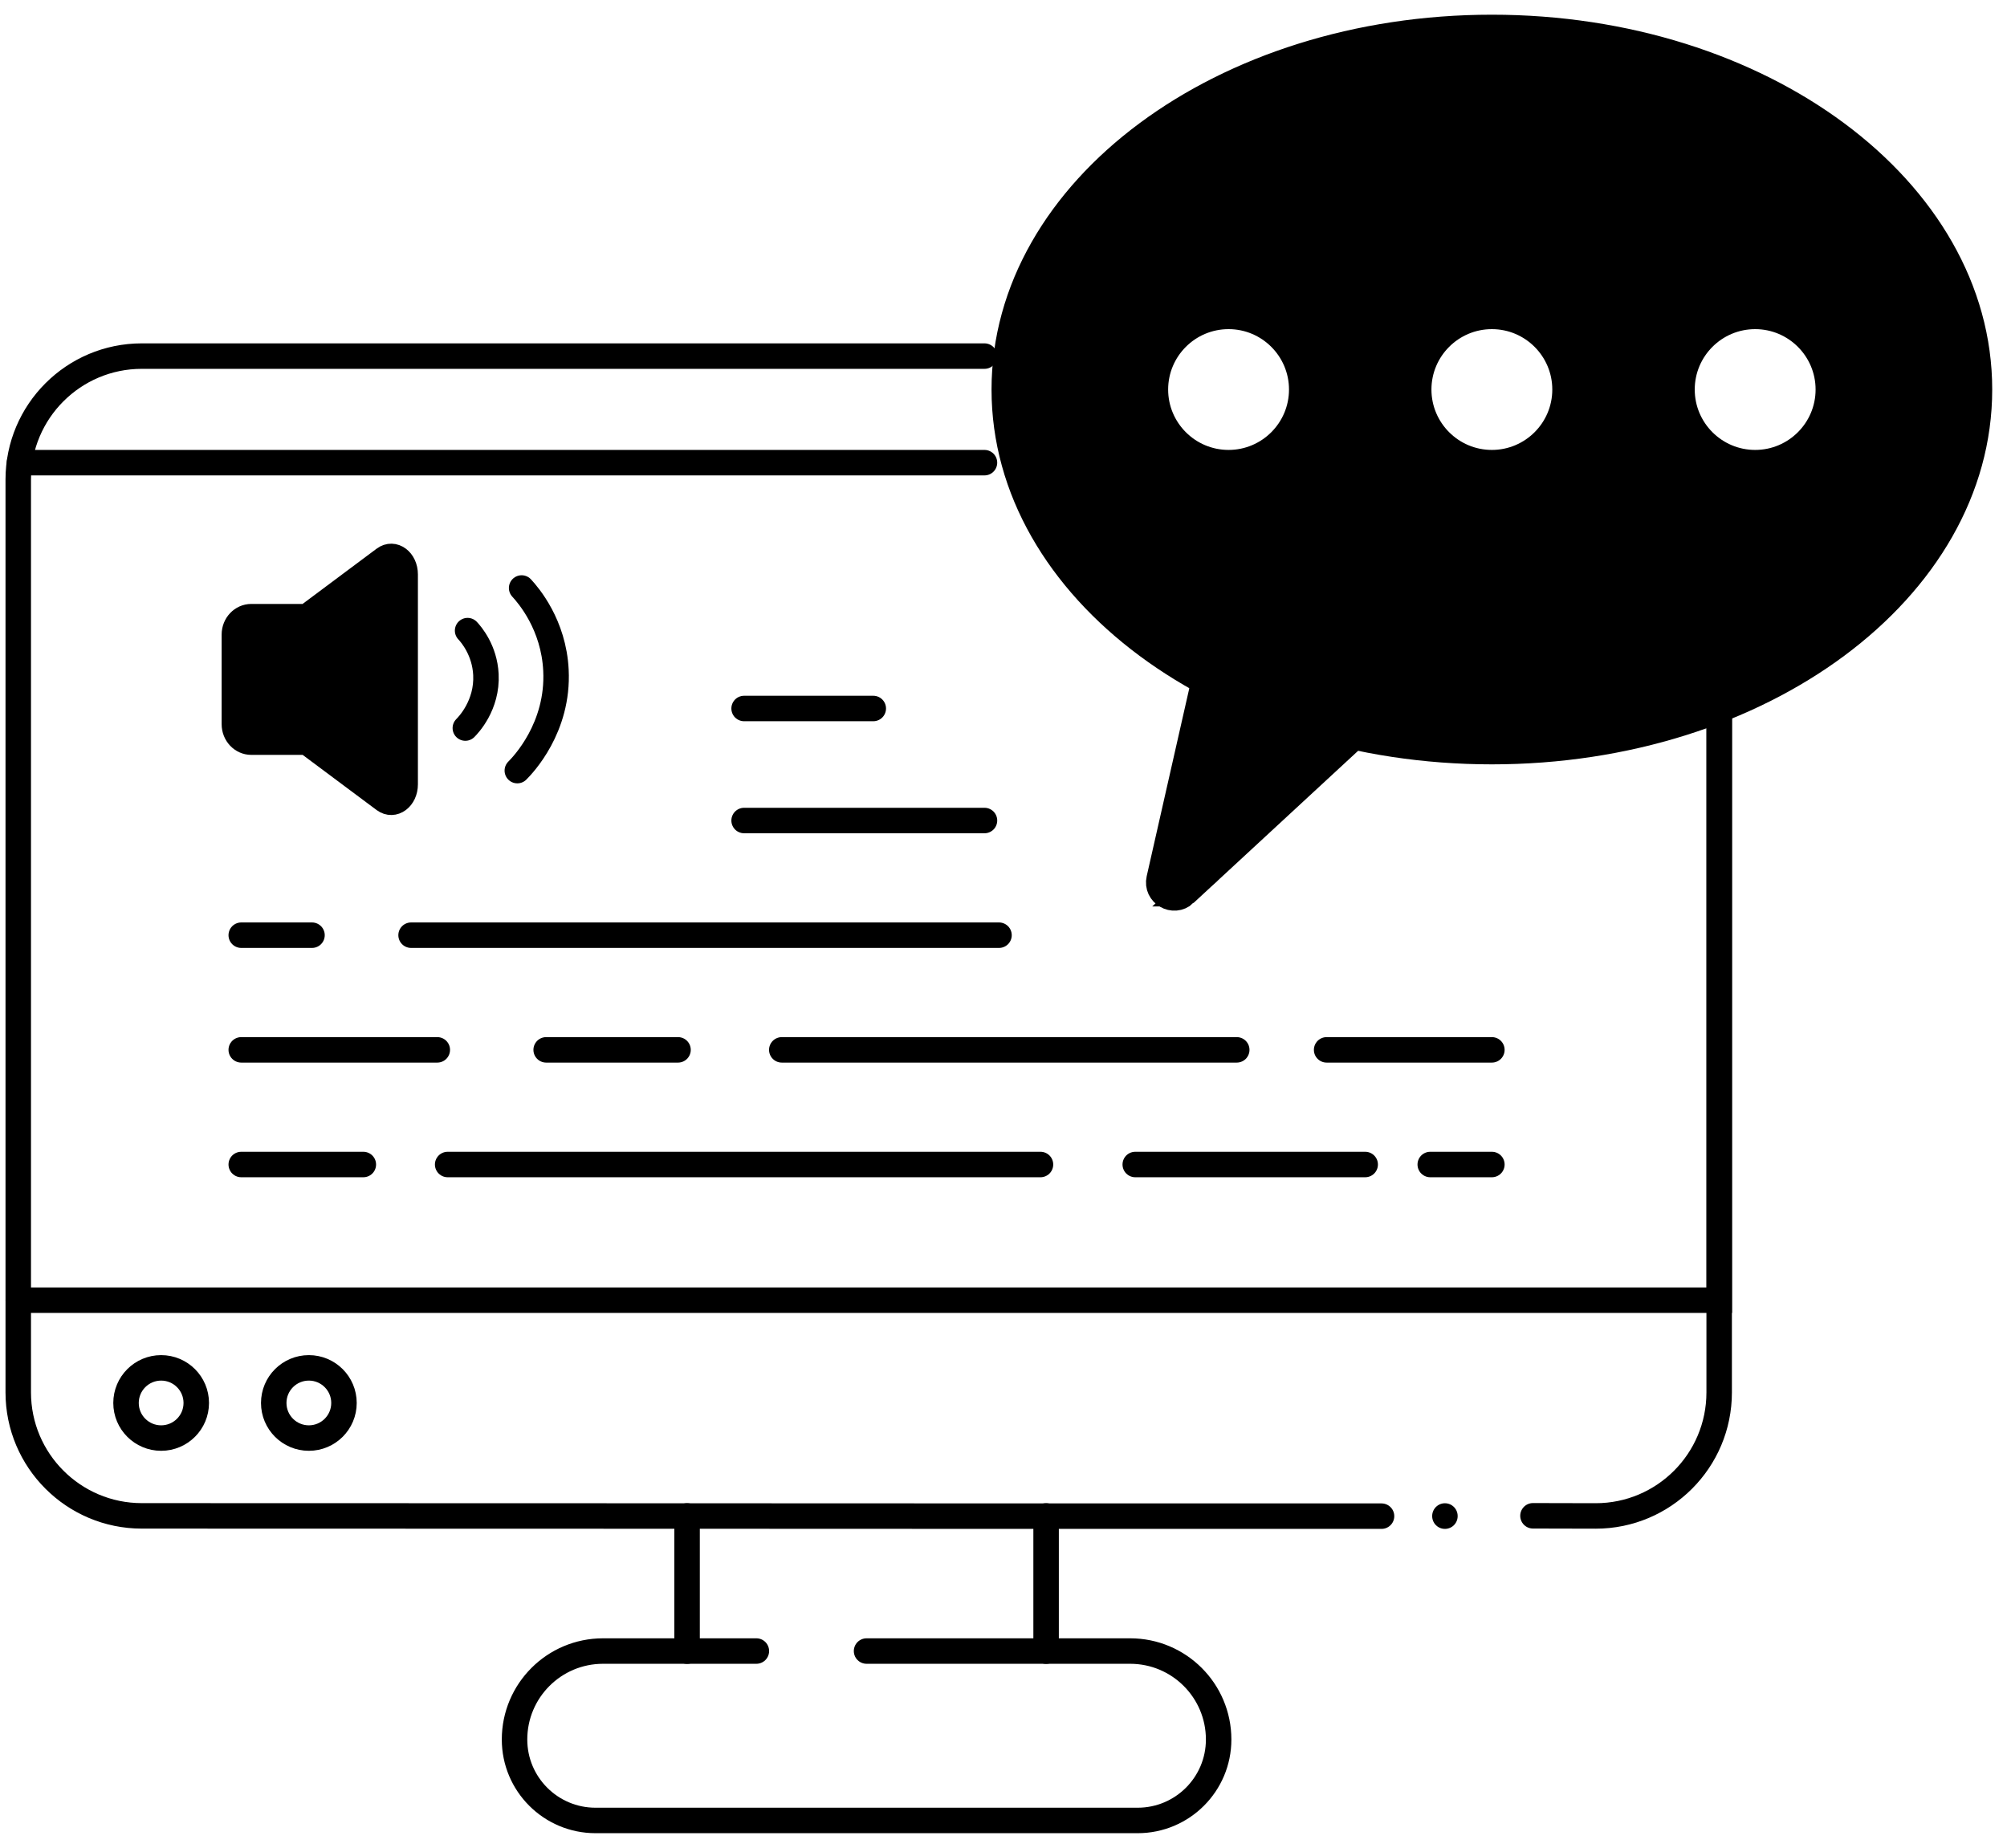
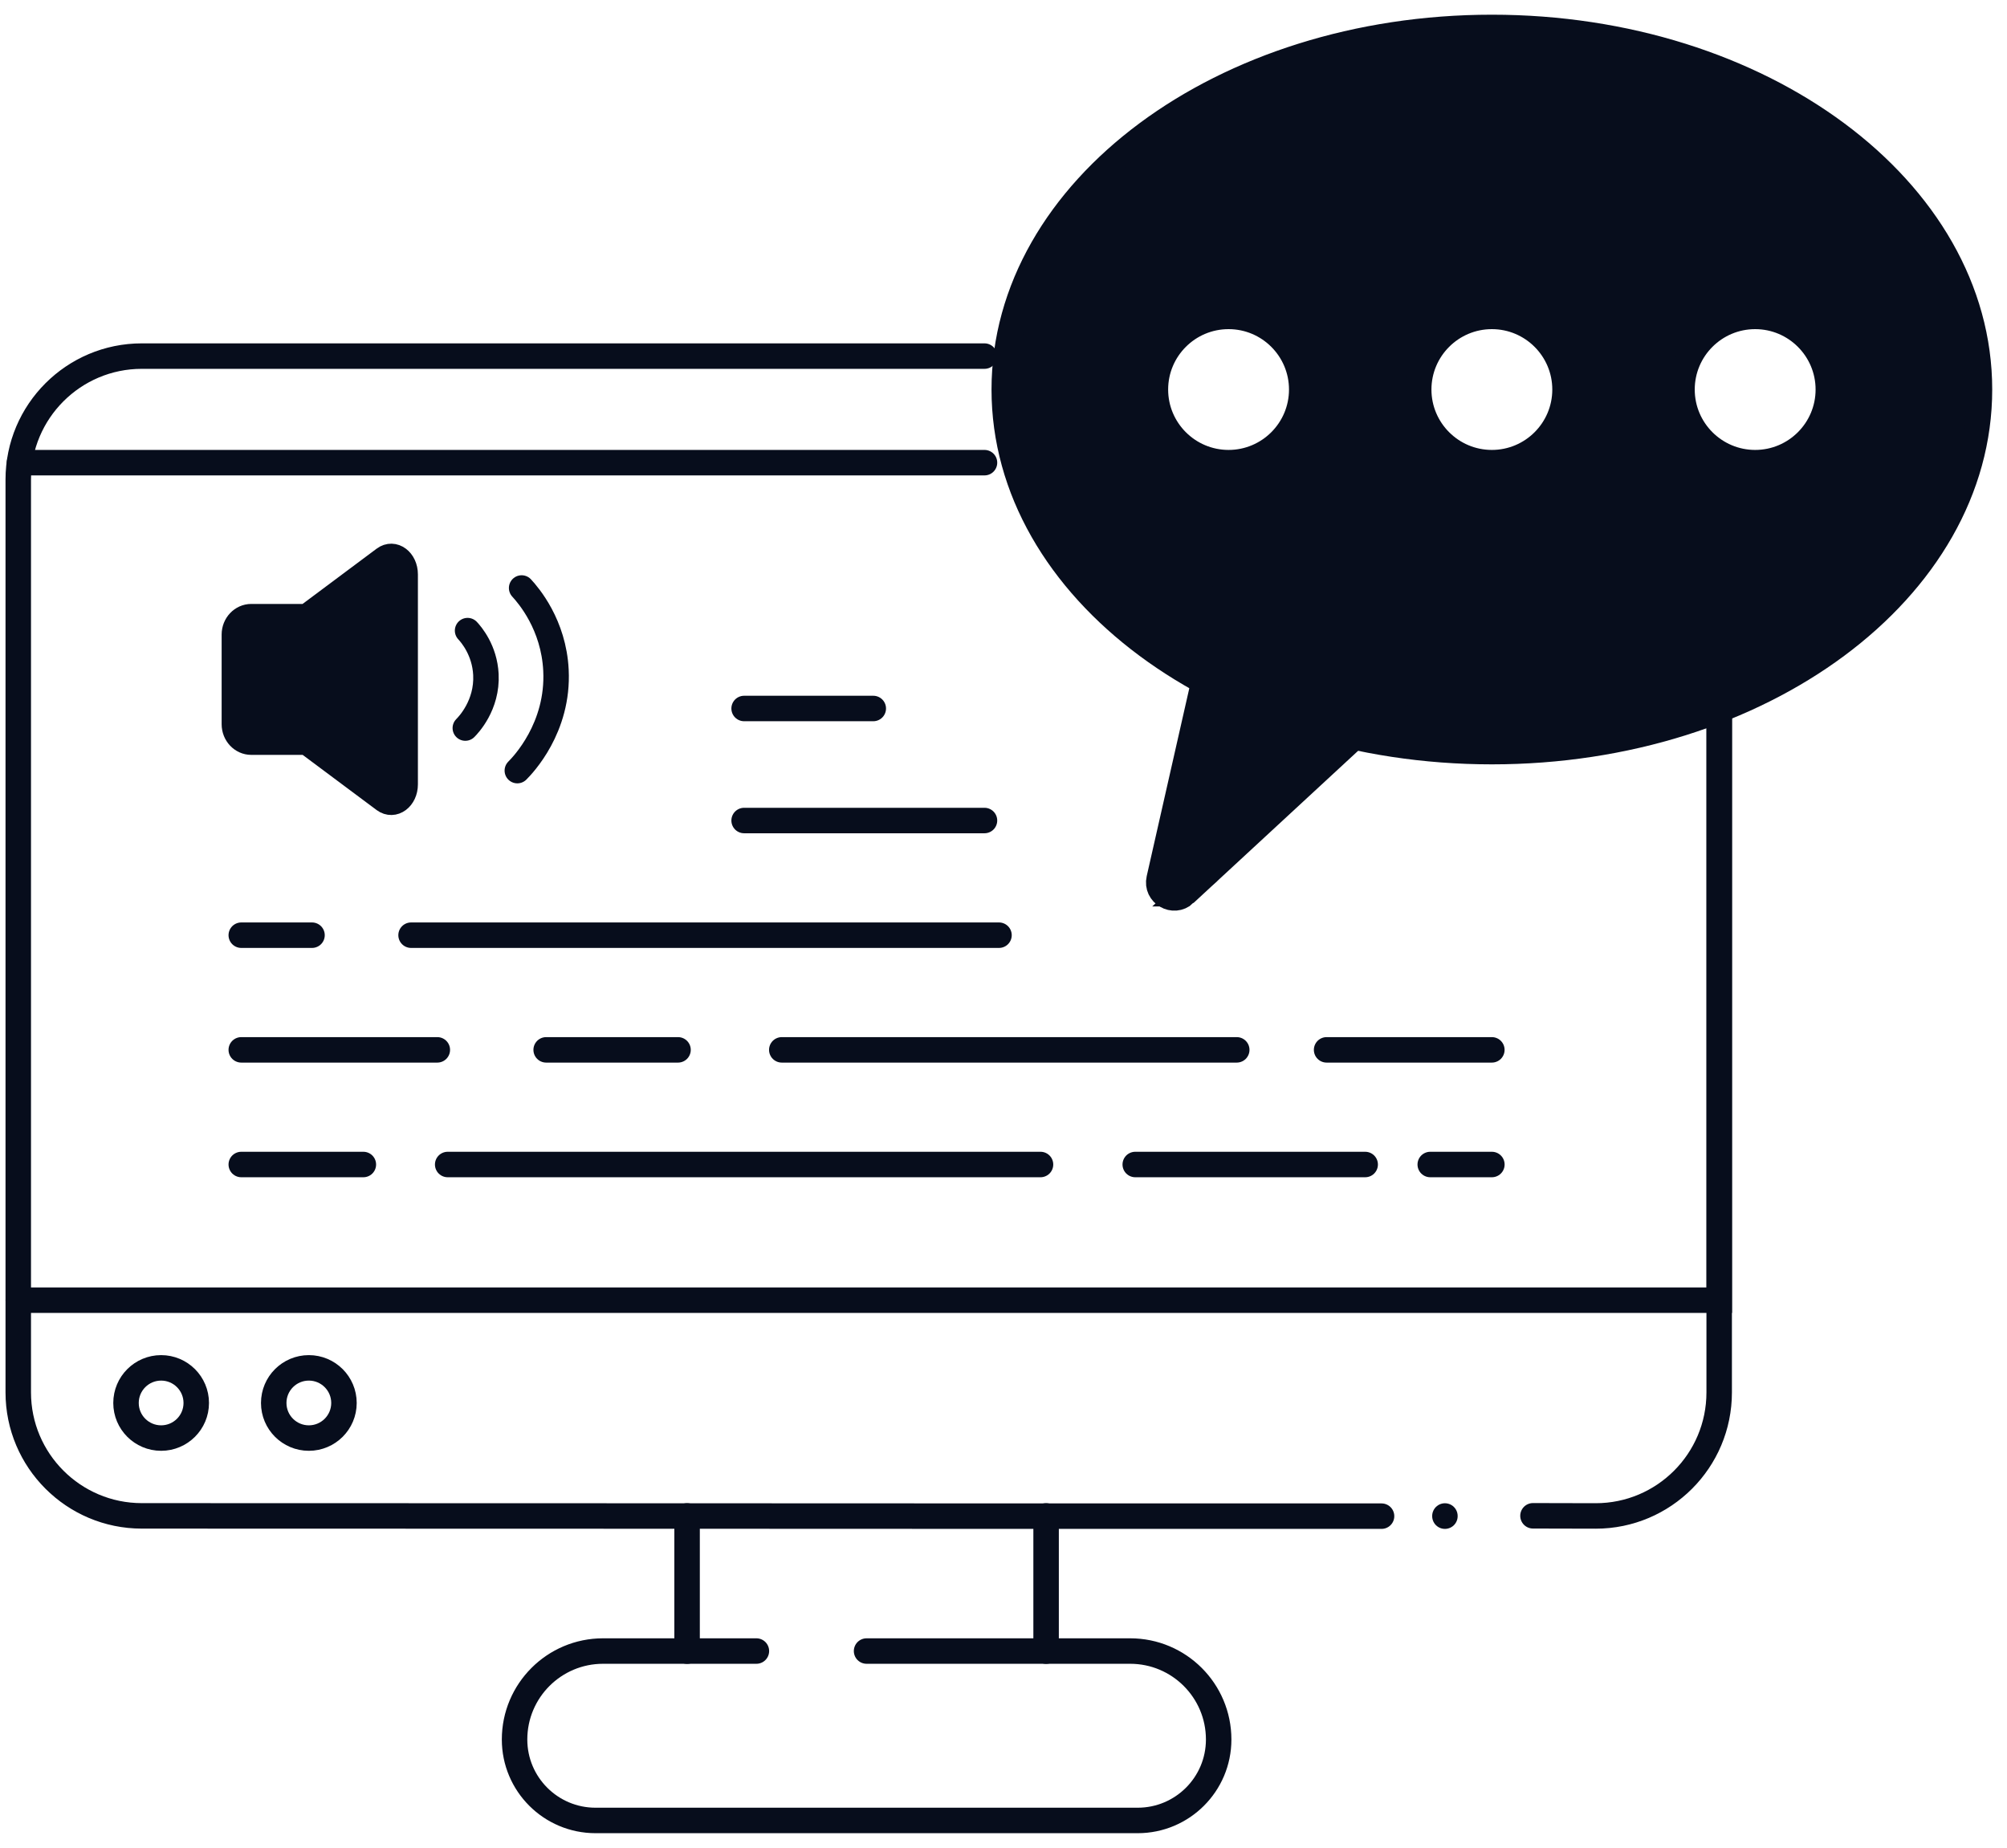
<svg xmlns="http://www.w3.org/2000/svg" width="164" height="151" viewBox="0 0 164 151" fill="none">
-   <path d="M125.265 123.865L130.391 123.877C135.963 123.877 140.48 119.356 140.48 113.785V55.723" stroke="black" stroke-width="2.082" stroke-miterlimit="10" stroke-linecap="round" />
-   <path d="M80.446 29.099H11.587C6.014 29.099 1.491 33.62 1.491 39.19V113.779C1.491 119.35 6.014 123.871 11.587 123.871L56.144 123.883L85.481 123.894H112.891" stroke="black" stroke-width="2.082" stroke-miterlimit="10" stroke-linecap="round" />
-   <path d="M56.144 134.922V123.876" stroke="black" stroke-width="2.082" stroke-miterlimit="10" stroke-linecap="round" />
-   <path d="M85.481 134.922V123.876" stroke="black" stroke-width="2.082" stroke-miterlimit="10" stroke-linecap="round" />
-   <path d="M70.81 134.917H92.349C96.34 134.917 99.58 138.15 99.58 142.146C99.58 145.802 96.615 148.76 92.963 148.76H48.662C45.005 148.76 42.045 145.796 42.045 142.146C42.045 138.156 45.279 134.917 49.277 134.917H61.806" stroke="black" stroke-width="2.082" stroke-miterlimit="10" stroke-linecap="round" />
-   <path d="M140.492 55.723V106.247H140.486H1.497" stroke="black" stroke-width="2.082" stroke-miterlimit="10" stroke-linecap="round" />
-   <path d="M118.07 123.894C118.07 123.942 118.07 123.847 118.07 123.894" stroke="black" stroke-width="2.082" stroke-miterlimit="10" stroke-linecap="round" />
-   <path d="M13.168 117.513C14.753 117.513 16.038 116.229 16.038 114.645C16.038 113.06 14.753 111.776 13.168 111.776C11.583 111.776 10.298 113.06 10.298 114.645C10.298 116.229 11.583 117.513 13.168 117.513Z" stroke="black" stroke-width="2.082" stroke-miterlimit="10" stroke-linecap="round" />
-   <path d="M25.238 117.513C26.823 117.513 28.108 116.229 28.108 114.645C28.108 113.06 26.823 111.776 25.238 111.776C23.653 111.776 22.368 113.06 22.368 114.645C22.368 116.229 23.653 117.513 25.238 117.513Z" stroke="black" stroke-width="2.082" stroke-miterlimit="10" stroke-linecap="round" />
-   <path d="M80.445 37.807H1.593" stroke="black" stroke-width="2.082" stroke-miterlimit="10" stroke-linecap="round" />
-   <path d="M81.633 76.42H33.591" stroke="black" stroke-width="2.082" stroke-miterlimit="10" stroke-linecap="round" />
-   <path d="M25.495 76.42H19.713" stroke="black" stroke-width="2.082" stroke-miterlimit="10" stroke-linecap="round" />
-   <path d="M80.446 67.05H60.804" stroke="black" stroke-width="2.082" stroke-miterlimit="10" stroke-linecap="round" />
-   <path d="M71.359 57.895H60.804" stroke="black" stroke-width="2.082" stroke-miterlimit="10" stroke-linecap="round" />
-   <path d="M101.06 85.79H63.883" stroke="black" stroke-width="2.082" stroke-miterlimit="10" stroke-linecap="round" />
-   <path d="M55.404 85.79H44.629" stroke="black" stroke-width="2.082" stroke-miterlimit="10" stroke-linecap="round" />
-   <path d="M35.733 85.79H19.713" stroke="black" stroke-width="2.082" stroke-miterlimit="10" stroke-linecap="round" />
-   <path d="M121.907 85.79H108.404" stroke="black" stroke-width="2.082" stroke-miterlimit="10" stroke-linecap="round" />
-   <path d="M111.555 95.159H92.766" stroke="black" stroke-width="2.082" stroke-miterlimit="10" stroke-linecap="round" />
-   <path d="M85.022 95.159H36.58" stroke="black" stroke-width="2.082" stroke-miterlimit="10" stroke-linecap="round" />
-   <path d="M29.689 95.159H19.713" stroke="black" stroke-width="2.082" stroke-miterlimit="10" stroke-linecap="round" />
-   <path d="M116.871 95.159H121.907" stroke="black" stroke-width="2.082" stroke-miterlimit="10" stroke-linecap="round" />
-   <path d="M33.108 46.927V64.092C33.108 65.219 32.159 65.923 31.401 65.362L25.077 60.645H20.531C19.773 60.645 19.152 59.989 19.152 59.183V51.853C19.152 51.048 19.773 50.392 20.531 50.392H25.071L31.401 45.668C32.159 45.102 33.108 45.811 33.108 46.939V46.927Z" fill="black" stroke="black" stroke-width="2.082" stroke-miterlimit="10" stroke-linecap="round" />
-   <path d="M38.209 51.532C38.514 51.859 39.605 53.13 39.707 55.116C39.832 57.633 38.257 59.261 38.024 59.494" stroke="black" stroke-width="2.082" stroke-miterlimit="10" stroke-linecap="round" />
-   <path d="M42.624 48.049C43.191 48.663 45.244 51.049 45.429 54.765C45.667 59.482 42.708 62.536 42.272 62.971" stroke="black" stroke-width="2.082" stroke-miterlimit="10" stroke-linecap="round" />
-   <path d="M121.907 2.242C99.902 2.242 82.063 15.489 82.063 31.831C82.063 48.173 99.902 61.419 121.907 61.419C143.911 61.419 161.751 48.173 161.751 31.831C161.751 15.489 143.911 2.242 121.907 2.242ZM100.392 37.807C97.092 37.807 94.413 35.129 94.413 31.831C94.413 28.533 97.092 25.855 100.392 25.855C103.691 25.855 106.37 28.533 106.37 31.831C106.37 35.129 103.691 37.807 100.392 37.807ZM121.907 37.807C118.607 37.807 115.928 35.129 115.928 31.831C115.928 28.533 118.607 25.855 121.907 25.855C125.206 25.855 127.885 28.533 127.885 31.831C127.885 35.129 125.206 37.807 121.907 37.807ZM143.422 37.807C140.122 37.807 137.443 35.129 137.443 31.831C137.443 28.533 140.122 25.855 143.422 25.855C146.721 25.855 149.4 28.533 149.4 31.831C149.4 35.129 146.721 37.807 143.422 37.807Z" fill="black" stroke="black" stroke-width="2.082" stroke-miterlimit="10" stroke-linecap="round" />
-   <path d="M96.812 73.032L115.105 56.118L100.225 47.529L94.718 71.822C94.443 73.038 95.899 73.879 96.818 73.032H96.812Z" fill="black" stroke="black" stroke-width="2.082" stroke-miterlimit="10" stroke-linecap="round" />
+   <path d="M125.266 123.865L130.392 123.877C135.964 123.877 140.481 119.356 140.481 113.785V55.723" stroke="#070D1C" stroke-width="2.082" stroke-miterlimit="10" stroke-linecap="round" />
+   <path d="M80.446 29.099H11.587C6.015 29.099 1.492 33.62 1.492 39.19V113.779C1.492 119.35 6.015 123.871 11.587 123.871L56.145 123.883L85.482 123.894H112.892" stroke="#070D1C" stroke-width="2.082" stroke-miterlimit="10" stroke-linecap="round" />
+   <path d="M56.145 134.922V123.876" stroke="#070D1C" stroke-width="2.082" stroke-miterlimit="10" stroke-linecap="round" />
+   <path d="M85.481 134.922V123.876" stroke="#070D1C" stroke-width="2.082" stroke-miterlimit="10" stroke-linecap="round" />
+   <path d="M70.811 134.917H92.35C96.342 134.917 99.582 138.15 99.582 142.146C99.582 145.802 96.616 148.76 92.965 148.76H48.664C45.006 148.76 42.047 145.796 42.047 142.146C42.047 138.156 45.281 134.917 49.278 134.917H61.808" stroke="#070D1C" stroke-width="2.082" stroke-miterlimit="10" stroke-linecap="round" />
+   <path d="M140.491 55.723V106.247H140.485H1.496" stroke="#070D1C" stroke-width="2.082" stroke-miterlimit="10" stroke-linecap="round" />
+   <path d="M118.07 123.894C118.07 123.942 118.07 123.847 118.07 123.894Z" stroke="#070D1C" stroke-width="2.082" stroke-miterlimit="10" stroke-linecap="round" />
+   <path d="M13.167 117.513C14.752 117.513 16.037 116.229 16.037 114.645C16.037 113.06 14.752 111.776 13.167 111.776C11.582 111.776 10.297 113.06 10.297 114.645C10.297 116.229 11.582 117.513 13.167 117.513Z" stroke="#070D1C" stroke-width="2.082" stroke-miterlimit="10" stroke-linecap="round" />
+   <path d="M25.237 117.513C26.822 117.513 28.107 116.229 28.107 114.645C28.107 113.06 26.822 111.776 25.237 111.776C23.652 111.776 22.367 113.06 22.367 114.645C22.367 116.229 23.652 117.513 25.237 117.513Z" stroke="#070D1C" stroke-width="2.082" stroke-miterlimit="10" stroke-linecap="round" />
+   <path d="M80.447 37.807H1.594" stroke="#070D1C" stroke-width="2.082" stroke-miterlimit="10" stroke-linecap="round" />
+   <path d="M81.632 76.42H33.59" stroke="#070D1C" stroke-width="2.082" stroke-miterlimit="10" stroke-linecap="round" />
+   <path d="M25.496 76.42H19.715" stroke="#070D1C" stroke-width="2.082" stroke-miterlimit="10" stroke-linecap="round" />
+   <path d="M80.446 67.05H60.805" stroke="#070D1C" stroke-width="2.082" stroke-miterlimit="10" stroke-linecap="round" />
+   <path d="M71.359 57.895H60.805" stroke="#070D1C" stroke-width="2.082" stroke-miterlimit="10" stroke-linecap="round" />
+   <path d="M101.06 85.79H63.883" stroke="#070D1C" stroke-width="2.082" stroke-miterlimit="10" stroke-linecap="round" />
+   <path d="M55.404 85.79H44.629" stroke="#070D1C" stroke-width="2.082" stroke-miterlimit="10" stroke-linecap="round" />
+   <path d="M35.735 85.79H19.715" stroke="#070D1C" stroke-width="2.082" stroke-miterlimit="10" stroke-linecap="round" />
+   <path d="M121.905 85.79H108.402" stroke="#070D1C" stroke-width="2.082" stroke-miterlimit="10" stroke-linecap="round" />
+   <path d="M111.554 95.159H92.766" stroke="#070D1C" stroke-width="2.082" stroke-miterlimit="10" stroke-linecap="round" />
+   <path d="M85.024 95.159H36.582" stroke="#070D1C" stroke-width="2.082" stroke-miterlimit="10" stroke-linecap="round" />
+   <path d="M29.691 95.159H19.715" stroke="#070D1C" stroke-width="2.082" stroke-miterlimit="10" stroke-linecap="round" />
+   <path d="M116.871 95.159H121.907" stroke="#070D1C" stroke-width="2.082" stroke-miterlimit="10" stroke-linecap="round" />
+   <path d="M33.108 46.927V64.092C33.108 65.219 32.159 65.923 31.401 65.362L25.077 60.645H20.531C19.773 60.645 19.152 59.989 19.152 59.183V51.853C19.152 51.048 19.773 50.392 20.531 50.392H25.071L31.401 45.668C32.159 45.102 33.108 45.811 33.108 46.939V46.927Z" fill="#070D1C" stroke="#070D1C" stroke-width="2.082" stroke-miterlimit="10" stroke-linecap="round" />
+   <path d="M38.208 51.532C38.513 51.859 39.605 53.13 39.706 55.116C39.831 57.633 38.256 59.261 38.023 59.494" stroke="#070D1C" stroke-width="2.082" stroke-miterlimit="10" stroke-linecap="round" />
+   <path d="M42.625 48.049C43.192 48.663 45.245 51.049 45.43 54.765C45.668 59.482 42.709 62.536 42.273 62.971" stroke="#070D1C" stroke-width="2.082" stroke-miterlimit="10" stroke-linecap="round" />
+   <path d="M121.907 2.242C99.902 2.242 82.062 15.489 82.062 31.831C82.062 48.173 99.902 61.419 121.907 61.419C143.911 61.419 161.751 48.173 161.751 31.831C161.751 15.489 143.911 2.242 121.907 2.242ZM100.392 37.807C97.092 37.807 94.413 35.129 94.413 31.831C94.413 28.533 97.092 25.855 100.392 25.855C103.691 25.855 106.37 28.533 106.37 31.831C106.37 35.129 103.691 37.807 100.392 37.807ZM121.907 37.807C118.607 37.807 115.928 35.129 115.928 31.831C115.928 28.533 118.607 25.855 121.907 25.855C125.206 25.855 127.885 28.533 127.885 31.831C127.885 35.129 125.206 37.807 121.907 37.807ZM143.422 37.807C140.122 37.807 137.443 35.129 137.443 31.831C137.443 28.533 140.122 25.855 143.422 25.855C146.721 25.855 149.4 28.533 149.4 31.831C149.4 35.129 146.721 37.807 143.422 37.807Z" fill="#070D1C" stroke="#070D1C" stroke-width="2.082" stroke-miterlimit="10" stroke-linecap="round" />
+   <path d="M96.812 73.032L115.105 56.118L100.225 47.529L94.718 71.822C94.443 73.038 95.899 73.879 96.818 73.032H96.812Z" fill="#070D1C" stroke="#070D1C" stroke-width="2.082" stroke-miterlimit="10" stroke-linecap="round" />
</svg>
